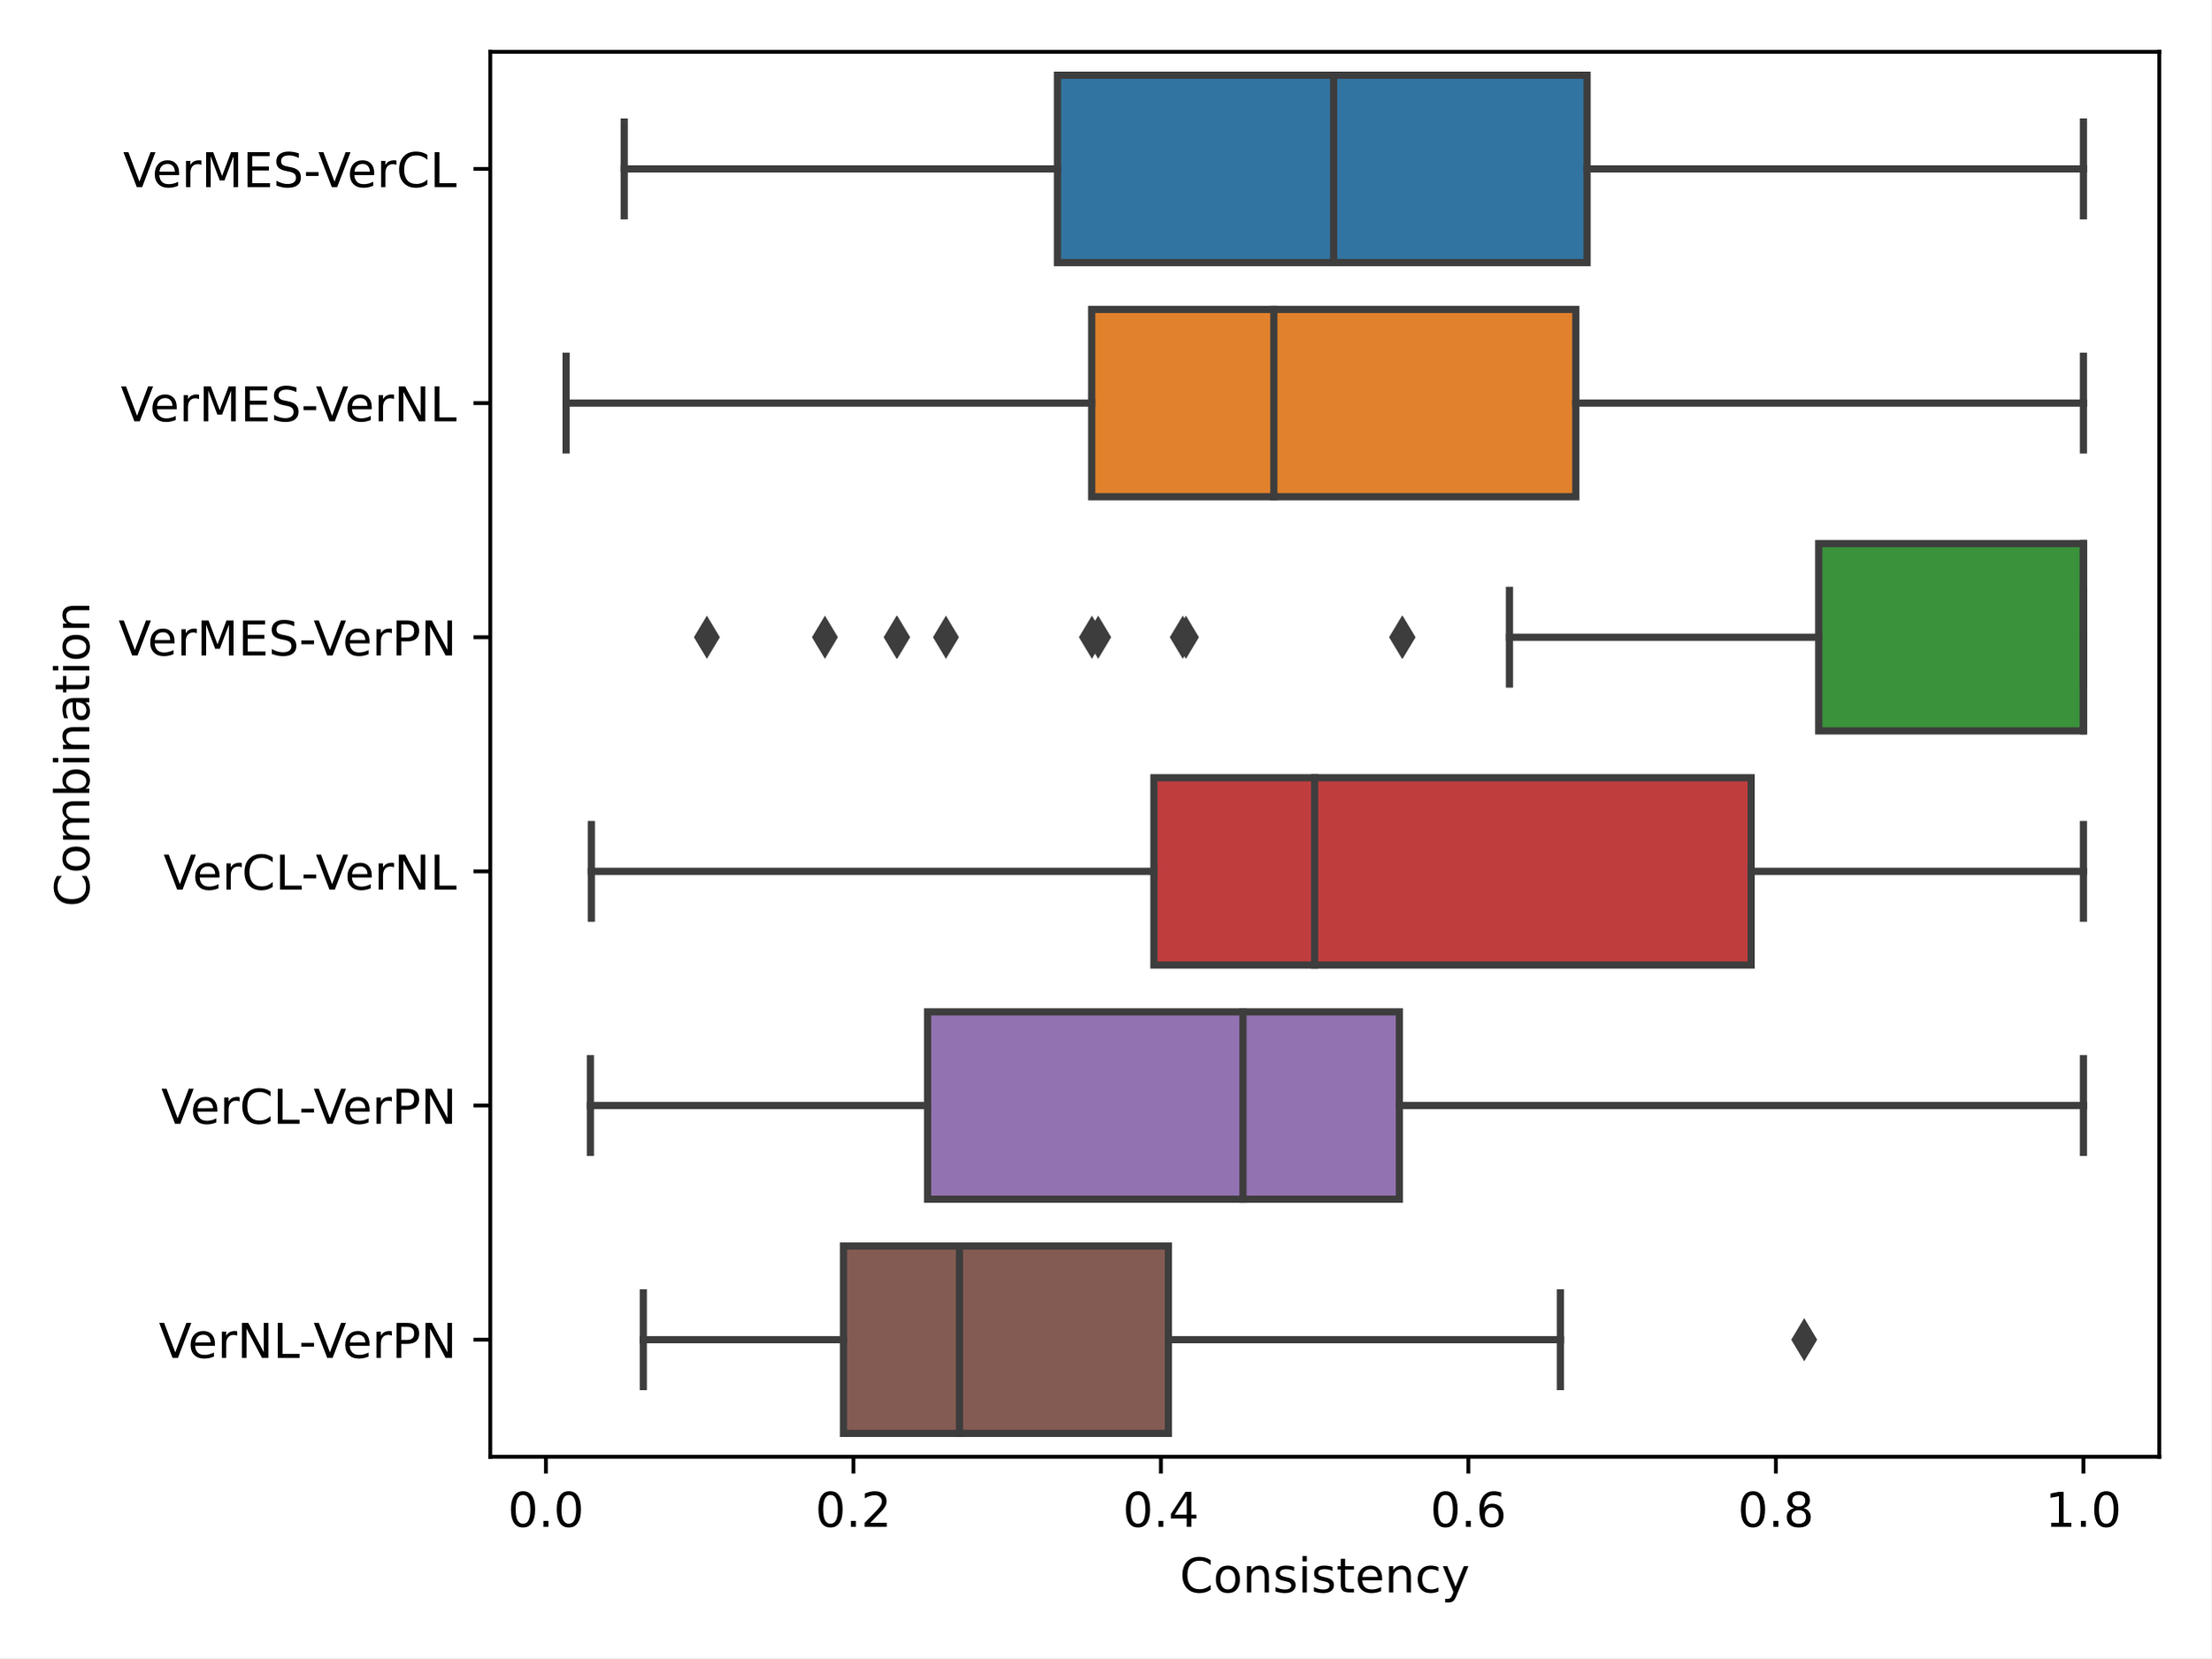
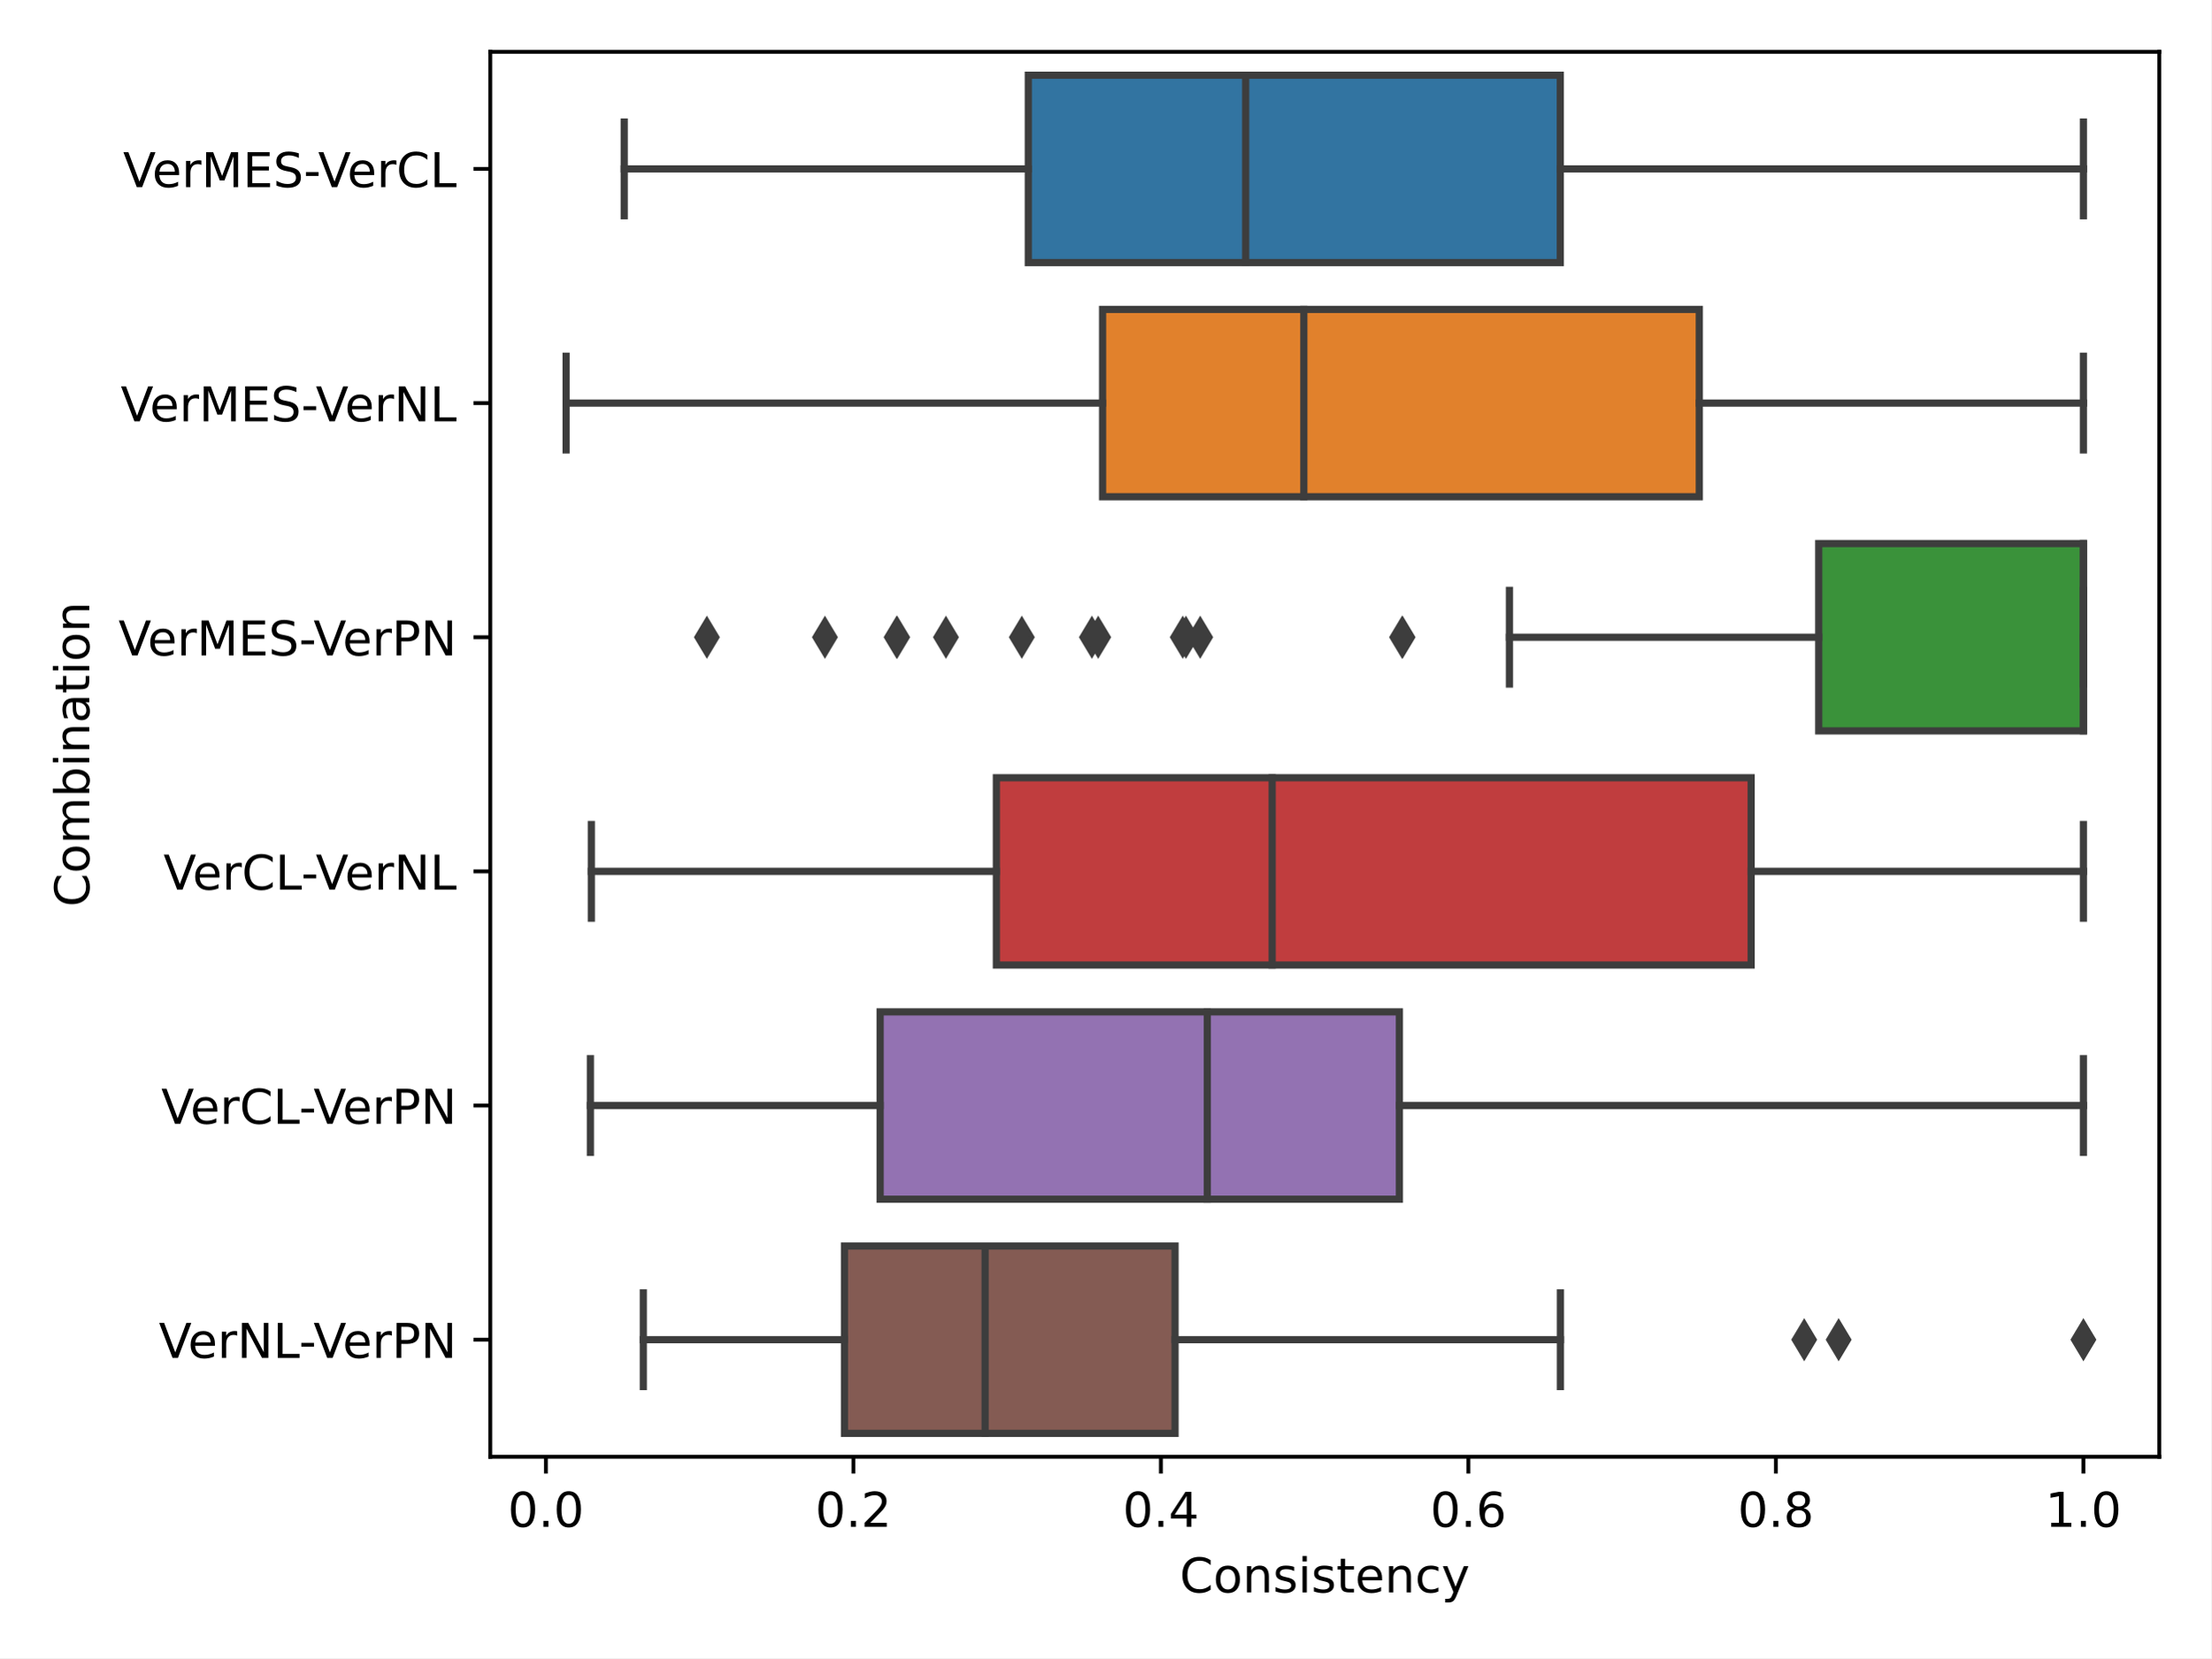
<svg xmlns="http://www.w3.org/2000/svg" xmlns:xlink="http://www.w3.org/1999/xlink" width="460.8pt" height="345.6pt" viewBox="0 0 460.8 345.6" version="1.1">
  <defs>
    <style type="text/css">*{stroke-linejoin: round; stroke-linecap: butt}</style>
  </defs>
  <g id="figure_1">
    <g id="patch_1">
      <path d="M 0 345.6  L 460.8 345.6  L 460.8 0  L 0 0  z " style="fill: #ffffff" />
    </g>
    <g id="axes_1">
      <g id="patch_2">
        <path d="M 102.17 303.64  L 450 303.64  L 450 10.8  L 102.17 10.8  z " style="fill: #ffffff" />
      </g>
      <g id="patch_3">
-         <path d="M 220.375 15.681  L 220.375 54.726  L 330.752 54.726  L 330.752 15.681  L 220.375 15.681  z " clip-path="url(#p54fb8f31ed)" style="fill: #3274a1; stroke: #3d3d3d; stroke-width: 1.5; stroke-linejoin: miter" />
+         <path d="M 214.3 15.681  L 214.3 54.726  L 325.171 54.726  L 325.171 15.681  L 214.3 15.681  z " clip-path="url(#p54fb8f31ed)" style="fill: #3274a1; stroke: #3d3d3d; stroke-width: 1.5; stroke-linejoin: miter" />
      </g>
      <g id="patch_4">
-         <path d="M 227.51 64.487  L 227.51 103.533  L 328.405 103.533  L 328.405 64.487  L 227.51 64.487  z " clip-path="url(#p54fb8f31ed)" style="fill: #e1812c; stroke: #3d3d3d; stroke-width: 1.5; stroke-linejoin: miter" />
+         <path d="M 229.779 64.487  L 229.779 103.533  L 354.139 103.533  L 354.139 64.487  L 229.779 64.487  z " clip-path="url(#p54fb8f31ed)" style="fill: #e1812c; stroke: #3d3d3d; stroke-width: 1.5; stroke-linejoin: miter" />
      </g>
      <g id="patch_5">
        <path d="M 379.029 113.294  L 379.029 152.339  L 434.19 152.339  L 434.19 113.294  L 379.029 113.294  z " clip-path="url(#p54fb8f31ed)" style="fill: #3a923a; stroke: #3d3d3d; stroke-width: 1.5; stroke-linejoin: miter" />
      </g>
      <g id="patch_6">
-         <path d="M 240.472 162.101  L 240.472 201.146  L 364.946 201.146  L 364.946 162.101  L 240.472 162.101  z " clip-path="url(#p54fb8f31ed)" style="fill: #c03d3e; stroke: #3d3d3d; stroke-width: 1.5; stroke-linejoin: miter" />
+         <path d="M 207.649 162.101  L 207.649 201.146  L 364.946 201.146  L 364.946 162.101  L 207.649 162.101  z " clip-path="url(#p54fb8f31ed)" style="fill: #c03d3e; stroke: #3d3d3d; stroke-width: 1.5; stroke-linejoin: miter" />
      </g>
      <g id="patch_7">
-         <path d="M 193.305 210.907  L 193.305 249.953  L 291.636 249.953  L 291.636 210.907  L 193.305 210.907  z " clip-path="url(#p54fb8f31ed)" style="fill: #9372b2; stroke: #3d3d3d; stroke-width: 1.5; stroke-linejoin: miter" />
+         <path d="M 183.426 210.907  L 183.426 249.953  L 291.636 249.953  L 291.636 210.907  L 183.426 210.907  z " clip-path="url(#p54fb8f31ed)" style="fill: #9372b2; stroke: #3d3d3d; stroke-width: 1.5; stroke-linejoin: miter" />
      </g>
      <g id="patch_8">
-         <path d="M 175.777 259.714  L 175.777 298.759  L 243.503 298.759  L 243.503 259.714  L 175.777 259.714  z " clip-path="url(#p54fb8f31ed)" style="fill: #845b53; stroke: #3d3d3d; stroke-width: 1.5; stroke-linejoin: miter" />
+         <path d="M 175.989 259.714  L 175.989 298.759  L 244.884 298.759  L 244.884 259.714  L 175.989 259.714  z " clip-path="url(#p54fb8f31ed)" style="fill: #845b53; stroke: #3d3d3d; stroke-width: 1.5; stroke-linejoin: miter" />
      </g>
      <g id="matplotlib.axis_1">
        <g id="xtick_1">
          <g id="line2d_1">
            <defs>
              <path id="m3385fdae1e" d="M 0 0  L 0 3.5  " style="stroke: #000000; stroke-width: 0.8" />
            </defs>
            <g>
              <use xlink:href="#m3385fdae1e" x="113.766" y="303.64" style="stroke: #000000; stroke-width: 0.8" />
            </g>
          </g>
          <g id="text_1">
            <g transform="translate(105.8146 318.2384) scale(0.1 -0.1)">
              <defs>
                <path id="DejaVuSans-30" d="M 2034 4250  Q 1547 4250 1301 3770  Q 1056 3291 1056 2328  Q 1056 1369 1301 889  Q 1547 409 2034 409  Q 2525 409 2770 889  Q 3016 1369 3016 2328  Q 3016 3291 2770 3770  Q 2525 4250 2034 4250  z M 2034 4750  Q 2819 4750 3233 4129  Q 3647 3509 3647 2328  Q 3647 1150 3233 529  Q 2819 -91 2034 -91  Q 1250 -91 836 529  Q 422 1150 422 2328  Q 422 3509 836 4129  Q 1250 4750 2034 4750  z " transform="scale(0.015625)" />
                <path id="DejaVuSans-2e" d="M 684 794  L 1344 794  L 1344 0  L 684 0  L 684 794  z " transform="scale(0.015625)" />
              </defs>
              <use xlink:href="#DejaVuSans-30" />
              <use xlink:href="#DejaVuSans-2e" x="63.623" />
              <use xlink:href="#DejaVuSans-30" x="95.41" />
            </g>
          </g>
        </g>
        <g id="xtick_2">
          <g id="line2d_2">
            <g>
              <use xlink:href="#m3385fdae1e" x="177.851" y="303.64" style="stroke: #000000; stroke-width: 0.8" />
            </g>
          </g>
          <g id="text_2">
            <g transform="translate(169.8992 318.2384) scale(0.1 -0.1)">
              <defs>
                <path id="DejaVuSans-32" d="M 1228 531  L 3431 531  L 3431 0  L 469 0  L 469 531  Q 828 903 1448 1529  Q 2069 2156 2228 2338  Q 2531 2678 2651 2914  Q 2772 3150 2772 3378  Q 2772 3750 2511 3984  Q 2250 4219 1831 4219  Q 1534 4219 1204 4116  Q 875 4013 500 3803  L 500 4441  Q 881 4594 1212 4672  Q 1544 4750 1819 4750  Q 2544 4750 2975 4387  Q 3406 4025 3406 3419  Q 3406 3131 3298 2873  Q 3191 2616 2906 2266  Q 2828 2175 2409 1742  Q 1991 1309 1228 531  z " transform="scale(0.015625)" />
              </defs>
              <use xlink:href="#DejaVuSans-30" />
              <use xlink:href="#DejaVuSans-2e" x="63.623" />
              <use xlink:href="#DejaVuSans-32" x="95.41" />
            </g>
          </g>
        </g>
        <g id="xtick_3">
          <g id="line2d_3">
            <g>
              <use xlink:href="#m3385fdae1e" x="241.935" y="303.64" style="stroke: #000000; stroke-width: 0.8" />
            </g>
          </g>
          <g id="text_3">
            <g transform="translate(233.9839 318.2384) scale(0.1 -0.1)">
              <defs>
                <path id="DejaVuSans-34" d="M 2419 4116  L 825 1625  L 2419 1625  L 2419 4116  z M 2253 4666  L 3047 4666  L 3047 1625  L 3713 1625  L 3713 1100  L 3047 1100  L 3047 0  L 2419 0  L 2419 1100  L 313 1100  L 313 1709  L 2253 4666  z " transform="scale(0.015625)" />
              </defs>
              <use xlink:href="#DejaVuSans-30" />
              <use xlink:href="#DejaVuSans-2e" x="63.623" />
              <use xlink:href="#DejaVuSans-34" x="95.41" />
            </g>
          </g>
        </g>
        <g id="xtick_4">
          <g id="line2d_4">
            <g>
              <use xlink:href="#m3385fdae1e" x="306.02" y="303.64" style="stroke: #000000; stroke-width: 0.8" />
            </g>
          </g>
          <g id="text_4">
            <g transform="translate(298.0686 318.2384) scale(0.1 -0.1)">
              <defs>
                <path id="DejaVuSans-36" d="M 2113 2584  Q 1688 2584 1439 2293  Q 1191 2003 1191 1497  Q 1191 994 1439 701  Q 1688 409 2113 409  Q 2538 409 2786 701  Q 3034 994 3034 1497  Q 3034 2003 2786 2293  Q 2538 2584 2113 2584  z M 3366 4563  L 3366 3988  Q 3128 4100 2886 4159  Q 2644 4219 2406 4219  Q 1781 4219 1451 3797  Q 1122 3375 1075 2522  Q 1259 2794 1537 2939  Q 1816 3084 2150 3084  Q 2853 3084 3261 2657  Q 3669 2231 3669 1497  Q 3669 778 3244 343  Q 2819 -91 2113 -91  Q 1303 -91 875 529  Q 447 1150 447 2328  Q 447 3434 972 4092  Q 1497 4750 2381 4750  Q 2619 4750 2861 4703  Q 3103 4656 3366 4563  z " transform="scale(0.015625)" />
              </defs>
              <use xlink:href="#DejaVuSans-30" />
              <use xlink:href="#DejaVuSans-2e" x="63.623" />
              <use xlink:href="#DejaVuSans-36" x="95.41" />
            </g>
          </g>
        </g>
        <g id="xtick_5">
          <g id="line2d_5">
            <g>
              <use xlink:href="#m3385fdae1e" x="370.105" y="303.64" style="stroke: #000000; stroke-width: 0.8" />
            </g>
          </g>
          <g id="text_5">
            <g transform="translate(362.1533 318.2384) scale(0.1 -0.1)">
              <defs>
                <path id="DejaVuSans-38" d="M 2034 2216  Q 1584 2216 1326 1975  Q 1069 1734 1069 1313  Q 1069 891 1326 650  Q 1584 409 2034 409  Q 2484 409 2743 651  Q 3003 894 3003 1313  Q 3003 1734 2745 1975  Q 2488 2216 2034 2216  z M 1403 2484  Q 997 2584 770 2862  Q 544 3141 544 3541  Q 544 4100 942 4425  Q 1341 4750 2034 4750  Q 2731 4750 3128 4425  Q 3525 4100 3525 3541  Q 3525 3141 3298 2862  Q 3072 2584 2669 2484  Q 3125 2378 3379 2068  Q 3634 1759 3634 1313  Q 3634 634 3220 271  Q 2806 -91 2034 -91  Q 1263 -91 848 271  Q 434 634 434 1313  Q 434 1759 690 2068  Q 947 2378 1403 2484  z M 1172 3481  Q 1172 3119 1398 2916  Q 1625 2713 2034 2713  Q 2441 2713 2670 2916  Q 2900 3119 2900 3481  Q 2900 3844 2670 4047  Q 2441 4250 2034 4250  Q 1625 4250 1398 4047  Q 1172 3844 1172 3481  z " transform="scale(0.015625)" />
              </defs>
              <use xlink:href="#DejaVuSans-30" />
              <use xlink:href="#DejaVuSans-2e" x="63.623" />
              <use xlink:href="#DejaVuSans-38" x="95.41" />
            </g>
          </g>
        </g>
        <g id="xtick_6">
          <g id="line2d_6">
            <g>
              <use xlink:href="#m3385fdae1e" x="434.19" y="303.64" style="stroke: #000000; stroke-width: 0.8" />
            </g>
          </g>
          <g id="text_6">
            <g transform="translate(426.238 318.2384) scale(0.1 -0.1)">
              <defs>
                <path id="DejaVuSans-31" d="M 794 531  L 1825 531  L 1825 4091  L 703 3866  L 703 4441  L 1819 4666  L 2450 4666  L 2450 531  L 3481 531  L 3481 0  L 794 0  L 794 531  z " transform="scale(0.015625)" />
              </defs>
              <use xlink:href="#DejaVuSans-31" />
              <use xlink:href="#DejaVuSans-2e" x="63.623" />
              <use xlink:href="#DejaVuSans-30" x="95.41" />
            </g>
          </g>
        </g>
        <g id="text_7">
          <g transform="translate(245.853 331.9166) scale(0.1 -0.1)">
            <defs>
              <path id="DejaVuSans-43" d="M 4122 4306  L 4122 3641  Q 3803 3938 3442 4084  Q 3081 4231 2675 4231  Q 1875 4231 1450 3742  Q 1025 3253 1025 2328  Q 1025 1406 1450 917  Q 1875 428 2675 428  Q 3081 428 3442 575  Q 3803 722 4122 1019  L 4122 359  Q 3791 134 3420 21  Q 3050 -91 2638 -91  Q 1578 -91 968 557  Q 359 1206 359 2328  Q 359 3453 968 4101  Q 1578 4750 2638 4750  Q 3056 4750 3426 4639  Q 3797 4528 4122 4306  z " transform="scale(0.015625)" />
              <path id="DejaVuSans-6f" d="M 1959 3097  Q 1497 3097 1228 2736  Q 959 2375 959 1747  Q 959 1119 1226 758  Q 1494 397 1959 397  Q 2419 397 2687 759  Q 2956 1122 2956 1747  Q 2956 2369 2687 2733  Q 2419 3097 1959 3097  z M 1959 3584  Q 2709 3584 3137 3096  Q 3566 2609 3566 1747  Q 3566 888 3137 398  Q 2709 -91 1959 -91  Q 1206 -91 779 398  Q 353 888 353 1747  Q 353 2609 779 3096  Q 1206 3584 1959 3584  z " transform="scale(0.015625)" />
              <path id="DejaVuSans-6e" d="M 3513 2113  L 3513 0  L 2938 0  L 2938 2094  Q 2938 2591 2744 2837  Q 2550 3084 2163 3084  Q 1697 3084 1428 2787  Q 1159 2491 1159 1978  L 1159 0  L 581 0  L 581 3500  L 1159 3500  L 1159 2956  Q 1366 3272 1645 3428  Q 1925 3584 2291 3584  Q 2894 3584 3203 3211  Q 3513 2838 3513 2113  z " transform="scale(0.015625)" />
              <path id="DejaVuSans-73" d="M 2834 3397  L 2834 2853  Q 2591 2978 2328 3040  Q 2066 3103 1784 3103  Q 1356 3103 1142 2972  Q 928 2841 928 2578  Q 928 2378 1081 2264  Q 1234 2150 1697 2047  L 1894 2003  Q 2506 1872 2764 1633  Q 3022 1394 3022 966  Q 3022 478 2636 193  Q 2250 -91 1575 -91  Q 1294 -91 989 -36  Q 684 19 347 128  L 347 722  Q 666 556 975 473  Q 1284 391 1588 391  Q 1994 391 2212 530  Q 2431 669 2431 922  Q 2431 1156 2273 1281  Q 2116 1406 1581 1522  L 1381 1569  Q 847 1681 609 1914  Q 372 2147 372 2553  Q 372 3047 722 3315  Q 1072 3584 1716 3584  Q 2034 3584 2315 3537  Q 2597 3491 2834 3397  z " transform="scale(0.015625)" />
              <path id="DejaVuSans-69" d="M 603 3500  L 1178 3500  L 1178 0  L 603 0  L 603 3500  z M 603 4863  L 1178 4863  L 1178 4134  L 603 4134  L 603 4863  z " transform="scale(0.015625)" />
              <path id="DejaVuSans-74" d="M 1172 4494  L 1172 3500  L 2356 3500  L 2356 3053  L 1172 3053  L 1172 1153  Q 1172 725 1289 603  Q 1406 481 1766 481  L 2356 481  L 2356 0  L 1766 0  Q 1100 0 847 248  Q 594 497 594 1153  L 594 3053  L 172 3053  L 172 3500  L 594 3500  L 594 4494  L 1172 4494  z " transform="scale(0.015625)" />
              <path id="DejaVuSans-65" d="M 3597 1894  L 3597 1613  L 953 1613  Q 991 1019 1311 708  Q 1631 397 2203 397  Q 2534 397 2845 478  Q 3156 559 3463 722  L 3463 178  Q 3153 47 2828 -22  Q 2503 -91 2169 -91  Q 1331 -91 842 396  Q 353 884 353 1716  Q 353 2575 817 3079  Q 1281 3584 2069 3584  Q 2775 3584 3186 3129  Q 3597 2675 3597 1894  z M 3022 2063  Q 3016 2534 2758 2815  Q 2500 3097 2075 3097  Q 1594 3097 1305 2825  Q 1016 2553 972 2059  L 3022 2063  z " transform="scale(0.015625)" />
              <path id="DejaVuSans-63" d="M 3122 3366  L 3122 2828  Q 2878 2963 2633 3030  Q 2388 3097 2138 3097  Q 1578 3097 1268 2742  Q 959 2388 959 1747  Q 959 1106 1268 751  Q 1578 397 2138 397  Q 2388 397 2633 464  Q 2878 531 3122 666  L 3122 134  Q 2881 22 2623 -34  Q 2366 -91 2075 -91  Q 1284 -91 818 406  Q 353 903 353 1747  Q 353 2603 823 3093  Q 1294 3584 2113 3584  Q 2378 3584 2631 3529  Q 2884 3475 3122 3366  z " transform="scale(0.015625)" />
              <path id="DejaVuSans-79" d="M 2059 -325  Q 1816 -950 1584 -1140  Q 1353 -1331 966 -1331  L 506 -1331  L 506 -850  L 844 -850  Q 1081 -850 1212 -737  Q 1344 -625 1503 -206  L 1606 56  L 191 3500  L 800 3500  L 1894 763  L 2988 3500  L 3597 3500  L 2059 -325  z " transform="scale(0.015625)" />
            </defs>
            <use xlink:href="#DejaVuSans-43" />
            <use xlink:href="#DejaVuSans-6f" x="69.824" />
            <use xlink:href="#DejaVuSans-6e" x="131.006" />
            <use xlink:href="#DejaVuSans-73" x="194.385" />
            <use xlink:href="#DejaVuSans-69" x="246.484" />
            <use xlink:href="#DejaVuSans-73" x="274.268" />
            <use xlink:href="#DejaVuSans-74" x="326.367" />
            <use xlink:href="#DejaVuSans-65" x="365.576" />
            <use xlink:href="#DejaVuSans-6e" x="427.1" />
            <use xlink:href="#DejaVuSans-63" x="490.479" />
            <use xlink:href="#DejaVuSans-79" x="545.459" />
          </g>
        </g>
      </g>
      <g id="matplotlib.axis_2">
        <g id="ytick_1">
          <g id="line2d_7">
            <defs>
              <path id="ma600d9e374" d="M 0 0  L -3.5 0  " style="stroke: #000000; stroke-width: 0.8" />
            </defs>
            <g>
              <use xlink:href="#ma600d9e374" x="102.17" y="35.203" style="stroke: #000000; stroke-width: 0.8" />
            </g>
          </g>
          <g id="text_8">
            <g transform="translate(25.64031 39.00255) scale(0.1 -0.1)">
              <defs>
                <path id="DejaVuSans-56" d="M 1831 0  L 50 4666  L 709 4666  L 2188 738  L 3669 4666  L 4325 4666  L 2547 0  L 1831 0  z " transform="scale(0.015625)" />
                <path id="DejaVuSans-72" d="M 2631 2963  Q 2534 3019 2420 3045  Q 2306 3072 2169 3072  Q 1681 3072 1420 2755  Q 1159 2438 1159 1844  L 1159 0  L 581 0  L 581 3500  L 1159 3500  L 1159 2956  Q 1341 3275 1631 3429  Q 1922 3584 2338 3584  Q 2397 3584 2469 3576  Q 2541 3569 2628 3553  L 2631 2963  z " transform="scale(0.015625)" />
                <path id="DejaVuSans-4d" d="M 628 4666  L 1569 4666  L 2759 1491  L 3956 4666  L 4897 4666  L 4897 0  L 4281 0  L 4281 4097  L 3078 897  L 2444 897  L 1241 4097  L 1241 0  L 628 0  L 628 4666  z " transform="scale(0.015625)" />
                <path id="DejaVuSans-45" d="M 628 4666  L 3578 4666  L 3578 4134  L 1259 4134  L 1259 2753  L 3481 2753  L 3481 2222  L 1259 2222  L 1259 531  L 3634 531  L 3634 0  L 628 0  L 628 4666  z " transform="scale(0.015625)" />
                <path id="DejaVuSans-53" d="M 3425 4513  L 3425 3897  Q 3066 4069 2747 4153  Q 2428 4238 2131 4238  Q 1616 4238 1336 4038  Q 1056 3838 1056 3469  Q 1056 3159 1242 3001  Q 1428 2844 1947 2747  L 2328 2669  Q 3034 2534 3370 2195  Q 3706 1856 3706 1288  Q 3706 609 3251 259  Q 2797 -91 1919 -91  Q 1588 -91 1214 -16  Q 841 59 441 206  L 441 856  Q 825 641 1194 531  Q 1563 422 1919 422  Q 2459 422 2753 634  Q 3047 847 3047 1241  Q 3047 1584 2836 1778  Q 2625 1972 2144 2069  L 1759 2144  Q 1053 2284 737 2584  Q 422 2884 422 3419  Q 422 4038 858 4394  Q 1294 4750 2059 4750  Q 2388 4750 2728 4690  Q 3069 4631 3425 4513  z " transform="scale(0.015625)" />
                <path id="DejaVuSans-2d" d="M 313 2009  L 1997 2009  L 1997 1497  L 313 1497  L 313 2009  z " transform="scale(0.015625)" />
                <path id="DejaVuSans-4c" d="M 628 4666  L 1259 4666  L 1259 531  L 3531 531  L 3531 0  L 628 0  L 628 4666  z " transform="scale(0.015625)" />
              </defs>
              <use xlink:href="#DejaVuSans-56" />
              <use xlink:href="#DejaVuSans-65" x="60.658" />
              <use xlink:href="#DejaVuSans-72" x="122.182" />
              <use xlink:href="#DejaVuSans-4d" x="163.295" />
              <use xlink:href="#DejaVuSans-45" x="249.574" />
              <use xlink:href="#DejaVuSans-53" x="312.758" />
              <use xlink:href="#DejaVuSans-2d" x="376.234" />
              <use xlink:href="#DejaVuSans-56" x="406.443" />
              <use xlink:href="#DejaVuSans-65" x="467.102" />
              <use xlink:href="#DejaVuSans-72" x="528.625" />
              <use xlink:href="#DejaVuSans-43" x="569.738" />
              <use xlink:href="#DejaVuSans-4c" x="639.562" />
            </g>
          </g>
        </g>
        <g id="ytick_2">
          <g id="line2d_8">
            <g>
              <use xlink:href="#ma600d9e374" x="102.17" y="84.01" style="stroke: #000000; stroke-width: 0.8" />
            </g>
          </g>
          <g id="text_9">
            <g transform="translate(25.14187 87.80922) scale(0.1 -0.1)">
              <defs>
                <path id="DejaVuSans-4e" d="M 628 4666  L 1478 4666  L 3547 763  L 3547 4666  L 4159 4666  L 4159 0  L 3309 0  L 1241 3903  L 1241 0  L 628 0  L 628 4666  z " transform="scale(0.015625)" />
              </defs>
              <use xlink:href="#DejaVuSans-56" />
              <use xlink:href="#DejaVuSans-65" x="60.658" />
              <use xlink:href="#DejaVuSans-72" x="122.182" />
              <use xlink:href="#DejaVuSans-4d" x="163.295" />
              <use xlink:href="#DejaVuSans-45" x="249.574" />
              <use xlink:href="#DejaVuSans-53" x="312.758" />
              <use xlink:href="#DejaVuSans-2d" x="376.234" />
              <use xlink:href="#DejaVuSans-56" x="406.443" />
              <use xlink:href="#DejaVuSans-65" x="467.102" />
              <use xlink:href="#DejaVuSans-72" x="528.625" />
              <use xlink:href="#DejaVuSans-4e" x="569.738" />
              <use xlink:href="#DejaVuSans-4c" x="644.543" />
            </g>
          </g>
        </g>
        <g id="ytick_3">
          <g id="line2d_9">
            <g>
              <use xlink:href="#ma600d9e374" x="102.17" y="132.817" style="stroke: #000000; stroke-width: 0.8" />
            </g>
          </g>
          <g id="text_10">
            <g transform="translate(24.68406 136.6159) scale(0.1 -0.1)">
              <defs>
                <path id="DejaVuSans-50" d="M 1259 4147  L 1259 2394  L 2053 2394  Q 2494 2394 2734 2622  Q 2975 2850 2975 3272  Q 2975 3691 2734 3919  Q 2494 4147 2053 4147  L 1259 4147  z M 628 4666  L 2053 4666  Q 2838 4666 3239 4311  Q 3641 3956 3641 3272  Q 3641 2581 3239 2228  Q 2838 1875 2053 1875  L 1259 1875  L 1259 0  L 628 0  L 628 4666  z " transform="scale(0.015625)" />
              </defs>
              <use xlink:href="#DejaVuSans-56" />
              <use xlink:href="#DejaVuSans-65" x="60.658" />
              <use xlink:href="#DejaVuSans-72" x="122.182" />
              <use xlink:href="#DejaVuSans-4d" x="163.295" />
              <use xlink:href="#DejaVuSans-45" x="249.574" />
              <use xlink:href="#DejaVuSans-53" x="312.758" />
              <use xlink:href="#DejaVuSans-2d" x="376.234" />
              <use xlink:href="#DejaVuSans-56" x="406.443" />
              <use xlink:href="#DejaVuSans-65" x="467.102" />
              <use xlink:href="#DejaVuSans-72" x="528.625" />
              <use xlink:href="#DejaVuSans-50" x="569.738" />
              <use xlink:href="#DejaVuSans-4e" x="630.041" />
            </g>
          </g>
        </g>
        <g id="ytick_4">
          <g id="line2d_10">
            <g>
              <use xlink:href="#ma600d9e374" x="102.17" y="181.623" style="stroke: #000000; stroke-width: 0.8" />
            </g>
          </g>
          <g id="text_11">
            <g transform="translate(34.0575 185.4226) scale(0.1 -0.1)">
              <use xlink:href="#DejaVuSans-56" />
              <use xlink:href="#DejaVuSans-65" x="60.658" />
              <use xlink:href="#DejaVuSans-72" x="122.182" />
              <use xlink:href="#DejaVuSans-43" x="163.295" />
              <use xlink:href="#DejaVuSans-4c" x="233.119" />
              <use xlink:href="#DejaVuSans-2d" x="287.082" />
              <use xlink:href="#DejaVuSans-56" x="317.291" />
              <use xlink:href="#DejaVuSans-65" x="377.949" />
              <use xlink:href="#DejaVuSans-72" x="439.473" />
              <use xlink:href="#DejaVuSans-4e" x="480.586" />
              <use xlink:href="#DejaVuSans-4c" x="555.391" />
            </g>
          </g>
        </g>
        <g id="ytick_5">
          <g id="line2d_11">
            <g>
              <use xlink:href="#ma600d9e374" x="102.17" y="230.43" style="stroke: #000000; stroke-width: 0.8" />
            </g>
          </g>
          <g id="text_12">
            <g transform="translate(33.59969 234.2292) scale(0.1 -0.1)">
              <use xlink:href="#DejaVuSans-56" />
              <use xlink:href="#DejaVuSans-65" x="60.658" />
              <use xlink:href="#DejaVuSans-72" x="122.182" />
              <use xlink:href="#DejaVuSans-43" x="163.295" />
              <use xlink:href="#DejaVuSans-4c" x="233.119" />
              <use xlink:href="#DejaVuSans-2d" x="287.082" />
              <use xlink:href="#DejaVuSans-56" x="317.291" />
              <use xlink:href="#DejaVuSans-65" x="377.949" />
              <use xlink:href="#DejaVuSans-72" x="439.473" />
              <use xlink:href="#DejaVuSans-50" x="480.586" />
              <use xlink:href="#DejaVuSans-4e" x="540.889" />
            </g>
          </g>
        </g>
        <g id="ytick_6">
          <g id="line2d_12">
            <g>
              <use xlink:href="#ma600d9e374" x="102.17" y="279.237" style="stroke: #000000; stroke-width: 0.8" />
            </g>
          </g>
          <g id="text_13">
            <g transform="translate(33.10125 283.0359) scale(0.1 -0.1)">
              <use xlink:href="#DejaVuSans-56" />
              <use xlink:href="#DejaVuSans-65" x="60.658" />
              <use xlink:href="#DejaVuSans-72" x="122.182" />
              <use xlink:href="#DejaVuSans-4e" x="163.295" />
              <use xlink:href="#DejaVuSans-4c" x="238.1" />
              <use xlink:href="#DejaVuSans-2d" x="292.062" />
              <use xlink:href="#DejaVuSans-56" x="322.271" />
              <use xlink:href="#DejaVuSans-65" x="382.93" />
              <use xlink:href="#DejaVuSans-72" x="444.453" />
              <use xlink:href="#DejaVuSans-50" x="485.566" />
              <use xlink:href="#DejaVuSans-4e" x="545.869" />
            </g>
          </g>
        </g>
        <g id="text_14">
          <g transform="translate(18.60438 189.0145) rotate(-90) scale(0.1 -0.1)">
            <defs>
              <path id="DejaVuSans-6d" d="M 3328 2828  Q 3544 3216 3844 3400  Q 4144 3584 4550 3584  Q 5097 3584 5394 3201  Q 5691 2819 5691 2113  L 5691 0  L 5113 0  L 5113 2094  Q 5113 2597 4934 2840  Q 4756 3084 4391 3084  Q 3944 3084 3684 2787  Q 3425 2491 3425 1978  L 3425 0  L 2847 0  L 2847 2094  Q 2847 2600 2669 2842  Q 2491 3084 2119 3084  Q 1678 3084 1418 2786  Q 1159 2488 1159 1978  L 1159 0  L 581 0  L 581 3500  L 1159 3500  L 1159 2956  Q 1356 3278 1631 3431  Q 1906 3584 2284 3584  Q 2666 3584 2933 3390  Q 3200 3197 3328 2828  z " transform="scale(0.015625)" />
              <path id="DejaVuSans-62" d="M 3116 1747  Q 3116 2381 2855 2742  Q 2594 3103 2138 3103  Q 1681 3103 1420 2742  Q 1159 2381 1159 1747  Q 1159 1113 1420 752  Q 1681 391 2138 391  Q 2594 391 2855 752  Q 3116 1113 3116 1747  z M 1159 2969  Q 1341 3281 1617 3432  Q 1894 3584 2278 3584  Q 2916 3584 3314 3078  Q 3713 2572 3713 1747  Q 3713 922 3314 415  Q 2916 -91 2278 -91  Q 1894 -91 1617 61  Q 1341 213 1159 525  L 1159 0  L 581 0  L 581 4863  L 1159 4863  L 1159 2969  z " transform="scale(0.015625)" />
              <path id="DejaVuSans-61" d="M 2194 1759  Q 1497 1759 1228 1600  Q 959 1441 959 1056  Q 959 750 1161 570  Q 1363 391 1709 391  Q 2188 391 2477 730  Q 2766 1069 2766 1631  L 2766 1759  L 2194 1759  z M 3341 1997  L 3341 0  L 2766 0  L 2766 531  Q 2569 213 2275 61  Q 1981 -91 1556 -91  Q 1019 -91 701 211  Q 384 513 384 1019  Q 384 1609 779 1909  Q 1175 2209 1959 2209  L 2766 2209  L 2766 2266  Q 2766 2663 2505 2880  Q 2244 3097 1772 3097  Q 1472 3097 1187 3025  Q 903 2953 641 2809  L 641 3341  Q 956 3463 1253 3523  Q 1550 3584 1831 3584  Q 2591 3584 2966 3190  Q 3341 2797 3341 1997  z " transform="scale(0.015625)" />
            </defs>
            <use xlink:href="#DejaVuSans-43" />
            <use xlink:href="#DejaVuSans-6f" x="69.824" />
            <use xlink:href="#DejaVuSans-6d" x="131.006" />
            <use xlink:href="#DejaVuSans-62" x="228.418" />
            <use xlink:href="#DejaVuSans-69" x="291.895" />
            <use xlink:href="#DejaVuSans-6e" x="319.678" />
            <use xlink:href="#DejaVuSans-61" x="383.057" />
            <use xlink:href="#DejaVuSans-74" x="444.336" />
            <use xlink:href="#DejaVuSans-69" x="483.545" />
            <use xlink:href="#DejaVuSans-6f" x="511.328" />
            <use xlink:href="#DejaVuSans-6e" x="572.51" />
          </g>
        </g>
      </g>
      <g id="line2d_13">
-         <path d="M 220.375 35.203  L 130.083 35.203  " clip-path="url(#p54fb8f31ed)" style="fill: none; stroke: #3d3d3d; stroke-width: 1.5; stroke-linecap: square" />
+         <path d="M 214.3 35.203  L 130.083 35.203  " clip-path="url(#p54fb8f31ed)" style="fill: none; stroke: #3d3d3d; stroke-width: 1.5; stroke-linecap: square" />
      </g>
      <g id="line2d_14">
-         <path d="M 330.752 35.203  L 434.19 35.203  " clip-path="url(#p54fb8f31ed)" style="fill: none; stroke: #3d3d3d; stroke-width: 1.5; stroke-linecap: square" />
+         <path d="M 325.171 35.203  L 434.19 35.203  " clip-path="url(#p54fb8f31ed)" style="fill: none; stroke: #3d3d3d; stroke-width: 1.5; stroke-linecap: square" />
      </g>
      <g id="line2d_15">
        <path d="M 130.083 25.442  L 130.083 44.965  " clip-path="url(#p54fb8f31ed)" style="fill: none; stroke: #3d3d3d; stroke-width: 1.5; stroke-linecap: square" />
      </g>
      <g id="line2d_16">
        <path d="M 434.19 25.442  L 434.19 44.965  " clip-path="url(#p54fb8f31ed)" style="fill: none; stroke: #3d3d3d; stroke-width: 1.5; stroke-linecap: square" />
      </g>
      <g id="line2d_17" />
      <g id="line2d_18">
-         <path d="M 227.51 84.01  L 117.98 84.01  " clip-path="url(#p54fb8f31ed)" style="fill: none; stroke: #3d3d3d; stroke-width: 1.5; stroke-linecap: square" />
+         <path d="M 229.779 84.01  L 117.98 84.01  " clip-path="url(#p54fb8f31ed)" style="fill: none; stroke: #3d3d3d; stroke-width: 1.5; stroke-linecap: square" />
      </g>
      <g id="line2d_19">
-         <path d="M 328.405 84.01  L 434.19 84.01  " clip-path="url(#p54fb8f31ed)" style="fill: none; stroke: #3d3d3d; stroke-width: 1.5; stroke-linecap: square" />
+         <path d="M 354.139 84.01  L 434.19 84.01  " clip-path="url(#p54fb8f31ed)" style="fill: none; stroke: #3d3d3d; stroke-width: 1.5; stroke-linecap: square" />
      </g>
      <g id="line2d_20">
        <path d="M 117.98 74.249  L 117.98 93.771  " clip-path="url(#p54fb8f31ed)" style="fill: none; stroke: #3d3d3d; stroke-width: 1.5; stroke-linecap: square" />
      </g>
      <g id="line2d_21">
        <path d="M 434.19 74.249  L 434.19 93.771  " clip-path="url(#p54fb8f31ed)" style="fill: none; stroke: #3d3d3d; stroke-width: 1.5; stroke-linecap: square" />
      </g>
      <g id="line2d_22" />
      <g id="line2d_23">
        <path d="M 379.029 132.817  L 314.574 132.817  " clip-path="url(#p54fb8f31ed)" style="fill: none; stroke: #3d3d3d; stroke-width: 1.5; stroke-linecap: square" />
      </g>
      <g id="line2d_24">
        <path d="M 434.19 132.817  L 434.19 132.817  " clip-path="url(#p54fb8f31ed)" style="fill: none; stroke: #3d3d3d; stroke-width: 1.5; stroke-linecap: square" />
      </g>
      <g id="line2d_25">
        <path d="M 314.574 123.055  L 314.574 142.578  " clip-path="url(#p54fb8f31ed)" style="fill: none; stroke: #3d3d3d; stroke-width: 1.5; stroke-linecap: square" />
      </g>
      <g id="line2d_26">
        <path d="M 434.19 123.055  L 434.19 142.578  " clip-path="url(#p54fb8f31ed)" style="fill: none; stroke: #3d3d3d; stroke-width: 1.5; stroke-linecap: square" />
      </g>
      <g id="line2d_27">
        <defs>
          <path id="m41f2aa8207" d="M -0 3.536  L 2.121 0  L -0 -3.536  L -2.121 -0  z " style="stroke: #3d3d3d; stroke-linejoin: miter" />
        </defs>
        <g clip-path="url(#p54fb8f31ed)">
          <use xlink:href="#m41f2aa8207" x="186.858" y="132.817" style="fill: #3d3d3d; stroke: #3d3d3d; stroke-linejoin: miter" />
          <use xlink:href="#m41f2aa8207" x="292.202" y="132.817" style="fill: #3d3d3d; stroke: #3d3d3d; stroke-linejoin: miter" />
          <use xlink:href="#m41f2aa8207" x="247.155" y="132.817" style="fill: #3d3d3d; stroke: #3d3d3d; stroke-linejoin: miter" />
          <use xlink:href="#m41f2aa8207" x="186.968" y="132.817" style="fill: #3d3d3d; stroke: #3d3d3d; stroke-linejoin: miter" />
          <use xlink:href="#m41f2aa8207" x="227.555" y="132.817" style="fill: #3d3d3d; stroke: #3d3d3d; stroke-linejoin: miter" />
          <use xlink:href="#m41f2aa8207" x="246.49" y="132.817" style="fill: #3d3d3d; stroke: #3d3d3d; stroke-linejoin: miter" />
          <use xlink:href="#m41f2aa8207" x="292.298" y="132.817" style="fill: #3d3d3d; stroke: #3d3d3d; stroke-linejoin: miter" />
          <use xlink:href="#m41f2aa8207" x="228.867" y="132.817" style="fill: #3d3d3d; stroke: #3d3d3d; stroke-linejoin: miter" />
          <use xlink:href="#m41f2aa8207" x="147.314" y="132.817" style="fill: #3d3d3d; stroke: #3d3d3d; stroke-linejoin: miter" />
          <use xlink:href="#m41f2aa8207" x="171.915" y="132.817" style="fill: #3d3d3d; stroke: #3d3d3d; stroke-linejoin: miter" />
          <use xlink:href="#m41f2aa8207" x="197.136" y="132.817" style="fill: #3d3d3d; stroke: #3d3d3d; stroke-linejoin: miter" />
+           <use xlink:href="#m41f2aa8207" x="250.126" y="132.817" style="fill: #3d3d3d; stroke: #3d3d3d; stroke-linejoin: miter" />
+           <use xlink:href="#m41f2aa8207" x="212.951" y="132.817" style="fill: #3d3d3d; stroke: #3d3d3d; stroke-linejoin: miter" />
        </g>
      </g>
      <g id="line2d_28">
-         <path d="M 240.472 181.623  L 123.236 181.623  " clip-path="url(#p54fb8f31ed)" style="fill: none; stroke: #3d3d3d; stroke-width: 1.5; stroke-linecap: square" />
+         <path d="M 207.649 181.623  L 123.236 181.623  " clip-path="url(#p54fb8f31ed)" style="fill: none; stroke: #3d3d3d; stroke-width: 1.5; stroke-linecap: square" />
      </g>
      <g id="line2d_29">
        <path d="M 364.946 181.623  L 434.19 181.623  " clip-path="url(#p54fb8f31ed)" style="fill: none; stroke: #3d3d3d; stroke-width: 1.5; stroke-linecap: square" />
      </g>
      <g id="line2d_30">
        <path d="M 123.236 171.862  L 123.236 191.385  " clip-path="url(#p54fb8f31ed)" style="fill: none; stroke: #3d3d3d; stroke-width: 1.5; stroke-linecap: square" />
      </g>
      <g id="line2d_31">
        <path d="M 434.19 171.862  L 434.19 191.385  " clip-path="url(#p54fb8f31ed)" style="fill: none; stroke: #3d3d3d; stroke-width: 1.5; stroke-linecap: square" />
      </g>
      <g id="line2d_32" />
      <g id="line2d_33">
-         <path d="M 193.305 230.43  L 123.041 230.43  " clip-path="url(#p54fb8f31ed)" style="fill: none; stroke: #3d3d3d; stroke-width: 1.5; stroke-linecap: square" />
+         <path d="M 183.426 230.43  L 123.041 230.43  " clip-path="url(#p54fb8f31ed)" style="fill: none; stroke: #3d3d3d; stroke-width: 1.5; stroke-linecap: square" />
      </g>
      <g id="line2d_34">
        <path d="M 291.636 230.43  L 434.19 230.43  " clip-path="url(#p54fb8f31ed)" style="fill: none; stroke: #3d3d3d; stroke-width: 1.5; stroke-linecap: square" />
      </g>
      <g id="line2d_35">
        <path d="M 123.041 220.669  L 123.041 240.191  " clip-path="url(#p54fb8f31ed)" style="fill: none; stroke: #3d3d3d; stroke-width: 1.5; stroke-linecap: square" />
      </g>
      <g id="line2d_36">
        <path d="M 434.19 220.669  L 434.19 240.191  " clip-path="url(#p54fb8f31ed)" style="fill: none; stroke: #3d3d3d; stroke-width: 1.5; stroke-linecap: square" />
      </g>
      <g id="line2d_37" />
      <g id="line2d_38">
-         <path d="M 175.777 279.237  L 134.071 279.237  " clip-path="url(#p54fb8f31ed)" style="fill: none; stroke: #3d3d3d; stroke-width: 1.5; stroke-linecap: square" />
+         <path d="M 175.989 279.237  L 134.071 279.237  " clip-path="url(#p54fb8f31ed)" style="fill: none; stroke: #3d3d3d; stroke-width: 1.5; stroke-linecap: square" />
      </g>
      <g id="line2d_39">
-         <path d="M 243.503 279.237  L 325.198 279.237  " clip-path="url(#p54fb8f31ed)" style="fill: none; stroke: #3d3d3d; stroke-width: 1.5; stroke-linecap: square" />
+         <path d="M 244.884 279.237  L 325.198 279.237  " clip-path="url(#p54fb8f31ed)" style="fill: none; stroke: #3d3d3d; stroke-width: 1.5; stroke-linecap: square" />
      </g>
      <g id="line2d_40">
        <path d="M 134.071 269.475  L 134.071 288.998  " clip-path="url(#p54fb8f31ed)" style="fill: none; stroke: #3d3d3d; stroke-width: 1.5; stroke-linecap: square" />
      </g>
      <g id="line2d_41">
        <path d="M 325.198 269.475  L 325.198 288.998  " clip-path="url(#p54fb8f31ed)" style="fill: none; stroke: #3d3d3d; stroke-width: 1.5; stroke-linecap: square" />
      </g>
      <g id="line2d_42">
        <g clip-path="url(#p54fb8f31ed)">
          <use xlink:href="#m41f2aa8207" x="376.005" y="279.237" style="fill: #3d3d3d; stroke: #3d3d3d; stroke-linejoin: miter" />
+           <use xlink:href="#m41f2aa8207" x="383.185" y="279.237" style="fill: #3d3d3d; stroke: #3d3d3d; stroke-linejoin: miter" />
+           <use xlink:href="#m41f2aa8207" x="434.19" y="279.237" style="fill: #3d3d3d; stroke: #3d3d3d; stroke-linejoin: miter" />
        </g>
      </g>
      <g id="line2d_43">
-         <path d="M 277.93 15.681  L 277.93 54.726  " clip-path="url(#p54fb8f31ed)" style="fill: none; stroke: #3d3d3d; stroke-width: 1.5; stroke-linecap: square" />
+         <path d="M 259.6 15.681  L 259.6 54.726  " clip-path="url(#p54fb8f31ed)" style="fill: none; stroke: #3d3d3d; stroke-width: 1.5; stroke-linecap: square" />
      </g>
      <g id="line2d_44">
-         <path d="M 265.473 64.487  L 265.473 103.533  " clip-path="url(#p54fb8f31ed)" style="fill: none; stroke: #3d3d3d; stroke-width: 1.5; stroke-linecap: square" />
+         <path d="M 271.724 64.487  L 271.724 103.533  " clip-path="url(#p54fb8f31ed)" style="fill: none; stroke: #3d3d3d; stroke-width: 1.5; stroke-linecap: square" />
      </g>
      <g id="line2d_45">
        <path d="M 434.19 113.294  L 434.19 152.339  " clip-path="url(#p54fb8f31ed)" style="fill: none; stroke: #3d3d3d; stroke-width: 1.5; stroke-linecap: square" />
      </g>
      <g id="line2d_46">
-         <path d="M 273.974 162.101  L 273.974 201.146  " clip-path="url(#p54fb8f31ed)" style="fill: none; stroke: #3d3d3d; stroke-width: 1.5; stroke-linecap: square" />
+         <path d="M 265.126 162.101  L 265.126 201.146  " clip-path="url(#p54fb8f31ed)" style="fill: none; stroke: #3d3d3d; stroke-width: 1.5; stroke-linecap: square" />
      </g>
      <g id="line2d_47">
-         <path d="M 259.042 210.907  L 259.042 249.953  " clip-path="url(#p54fb8f31ed)" style="fill: none; stroke: #3d3d3d; stroke-width: 1.5; stroke-linecap: square" />
+         <path d="M 251.601 210.907  L 251.601 249.953  " clip-path="url(#p54fb8f31ed)" style="fill: none; stroke: #3d3d3d; stroke-width: 1.5; stroke-linecap: square" />
      </g>
      <g id="line2d_48">
-         <path d="M 199.949 259.714  L 199.949 298.759  " clip-path="url(#p54fb8f31ed)" style="fill: none; stroke: #3d3d3d; stroke-width: 1.5; stroke-linecap: square" />
+         <path d="M 205.295 259.714  L 205.295 298.759  " clip-path="url(#p54fb8f31ed)" style="fill: none; stroke: #3d3d3d; stroke-width: 1.5; stroke-linecap: square" />
      </g>
      <g id="patch_9">
        <path d="M 102.17 303.64  L 102.17 10.8  " style="fill: none; stroke: #000000; stroke-width: 0.8; stroke-linejoin: miter; stroke-linecap: square" />
      </g>
      <g id="patch_10">
        <path d="M 450 303.64  L 450 10.8  " style="fill: none; stroke: #000000; stroke-width: 0.8; stroke-linejoin: miter; stroke-linecap: square" />
      </g>
      <g id="patch_11">
        <path d="M 102.17 303.64  L 450 303.64  " style="fill: none; stroke: #000000; stroke-width: 0.8; stroke-linejoin: miter; stroke-linecap: square" />
      </g>
      <g id="patch_12">
        <path d="M 102.17 10.8  L 450 10.8  " style="fill: none; stroke: #000000; stroke-width: 0.8; stroke-linejoin: miter; stroke-linecap: square" />
      </g>
    </g>
  </g>
  <defs>
    <clipPath id="p54fb8f31ed">
      <rect x="102.17" y="10.8" width="347.83" height="292.84" />
    </clipPath>
  </defs>
</svg>
